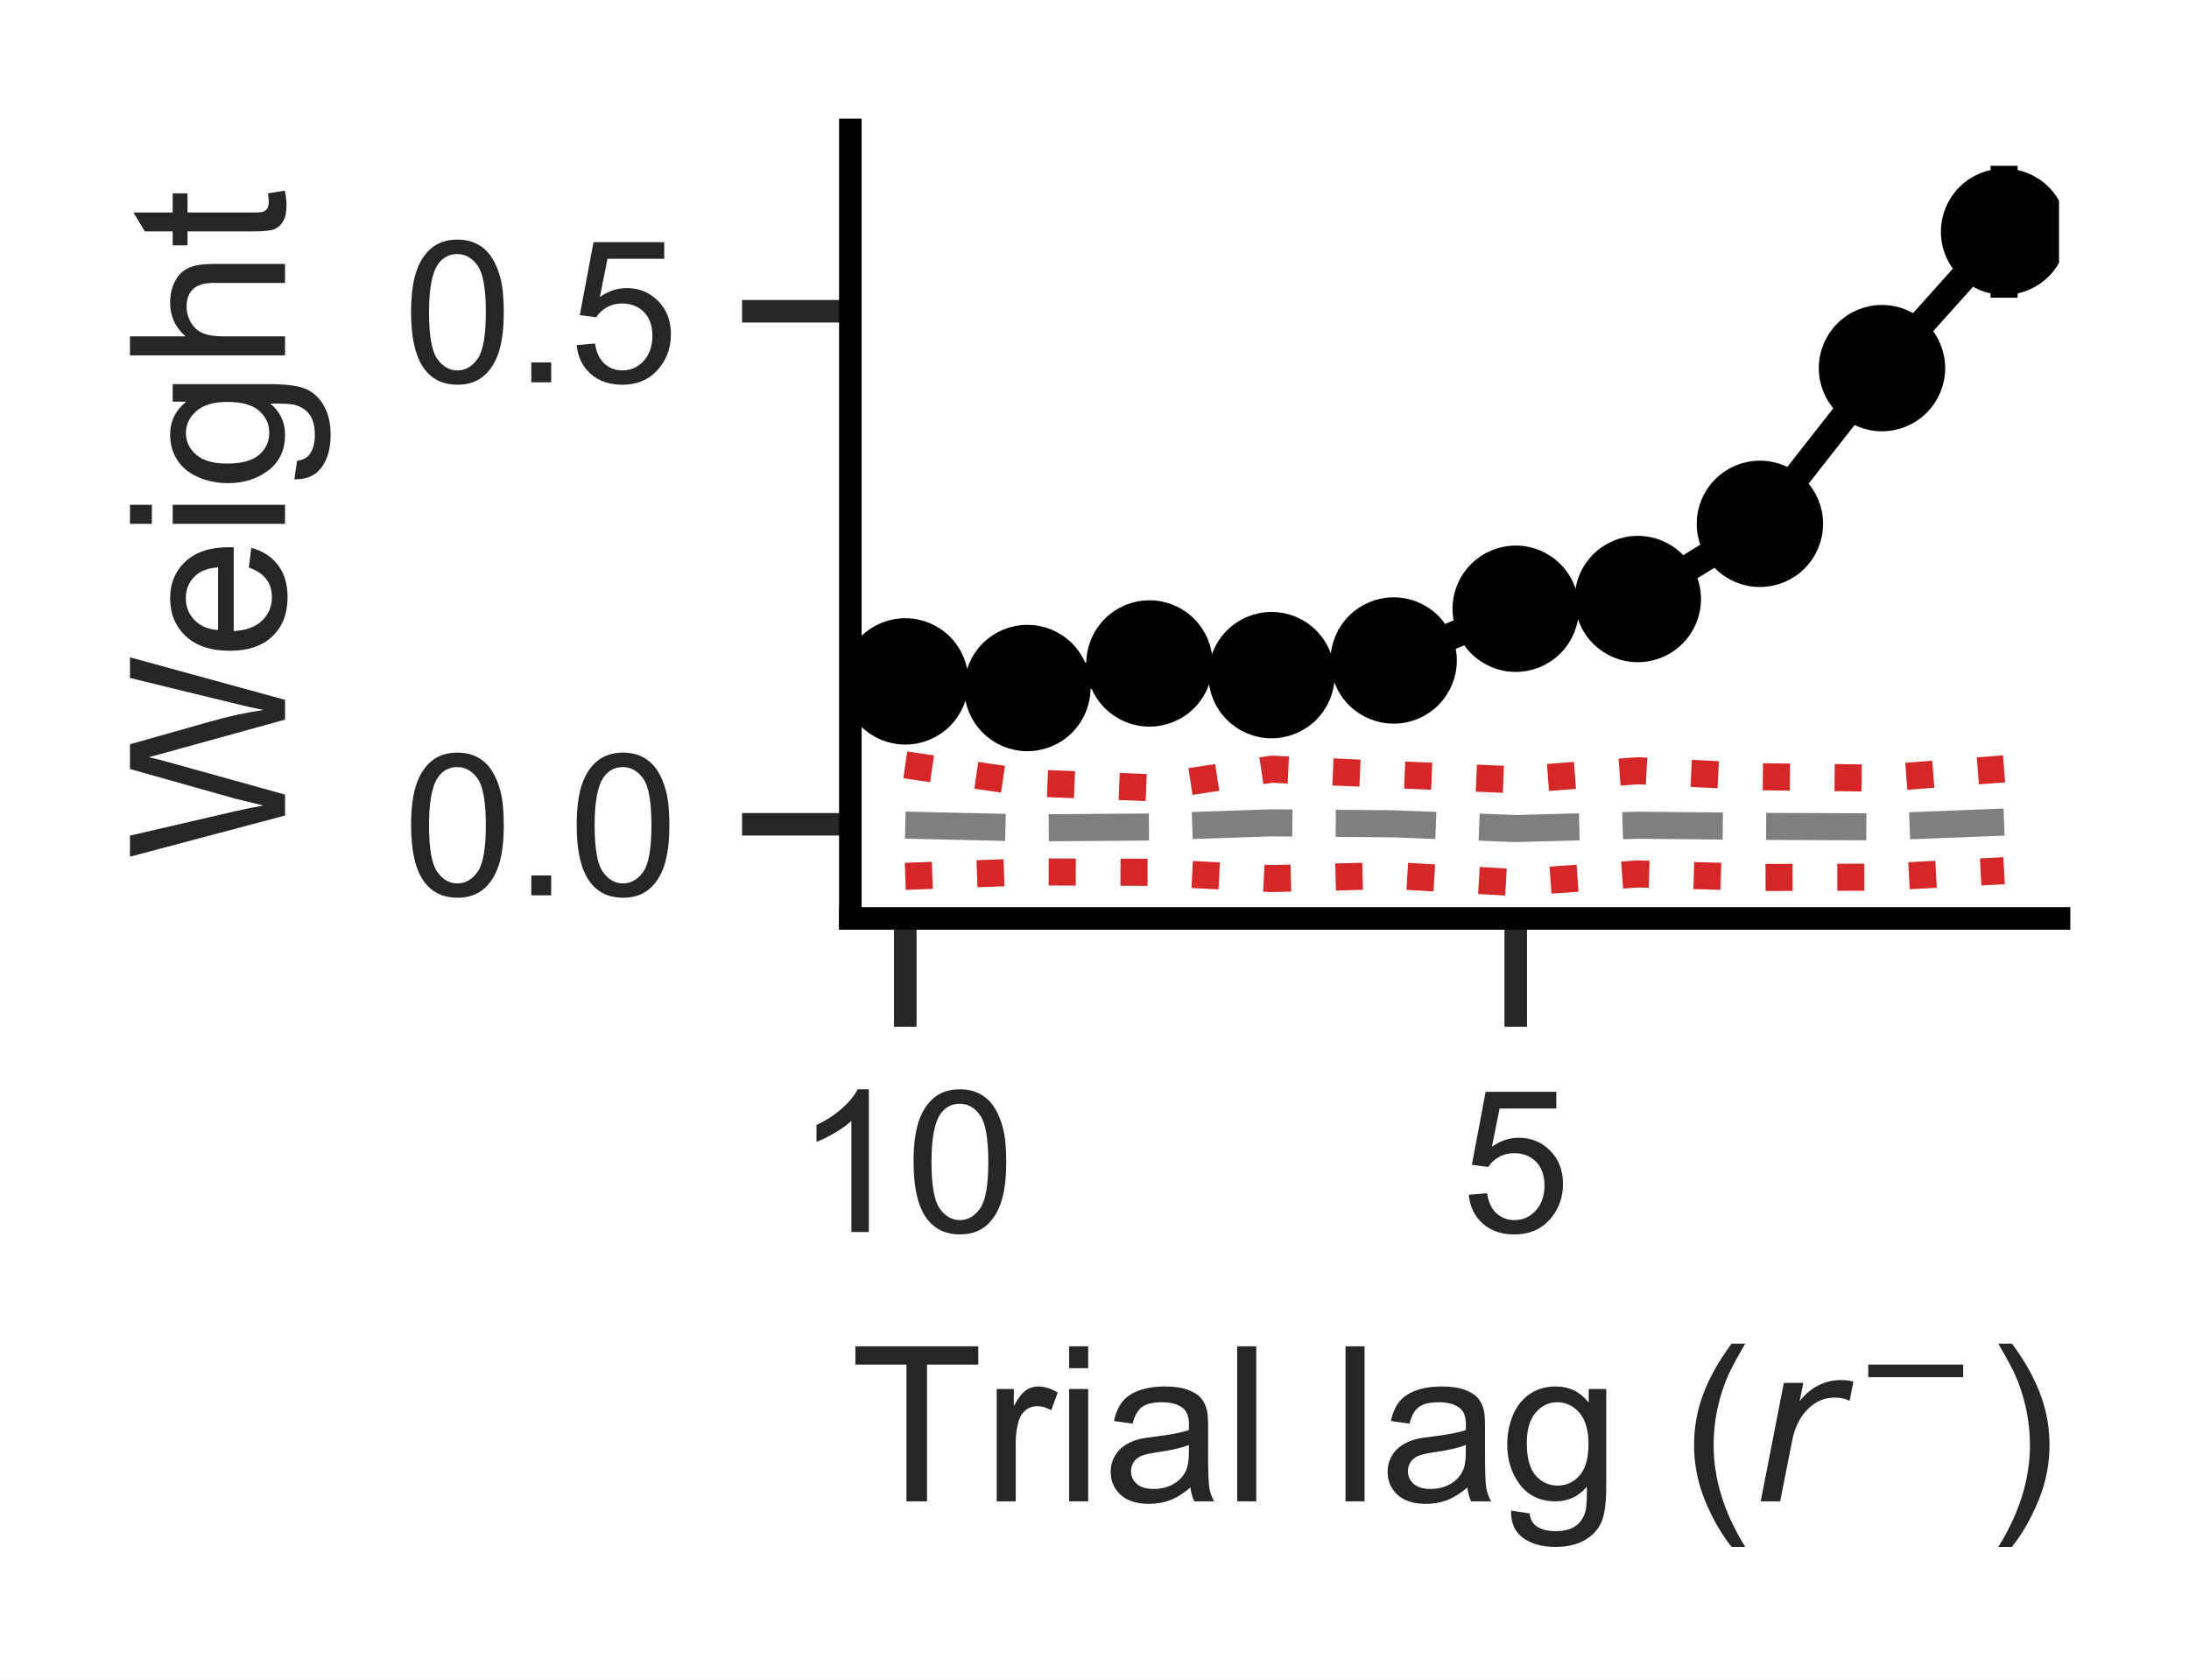
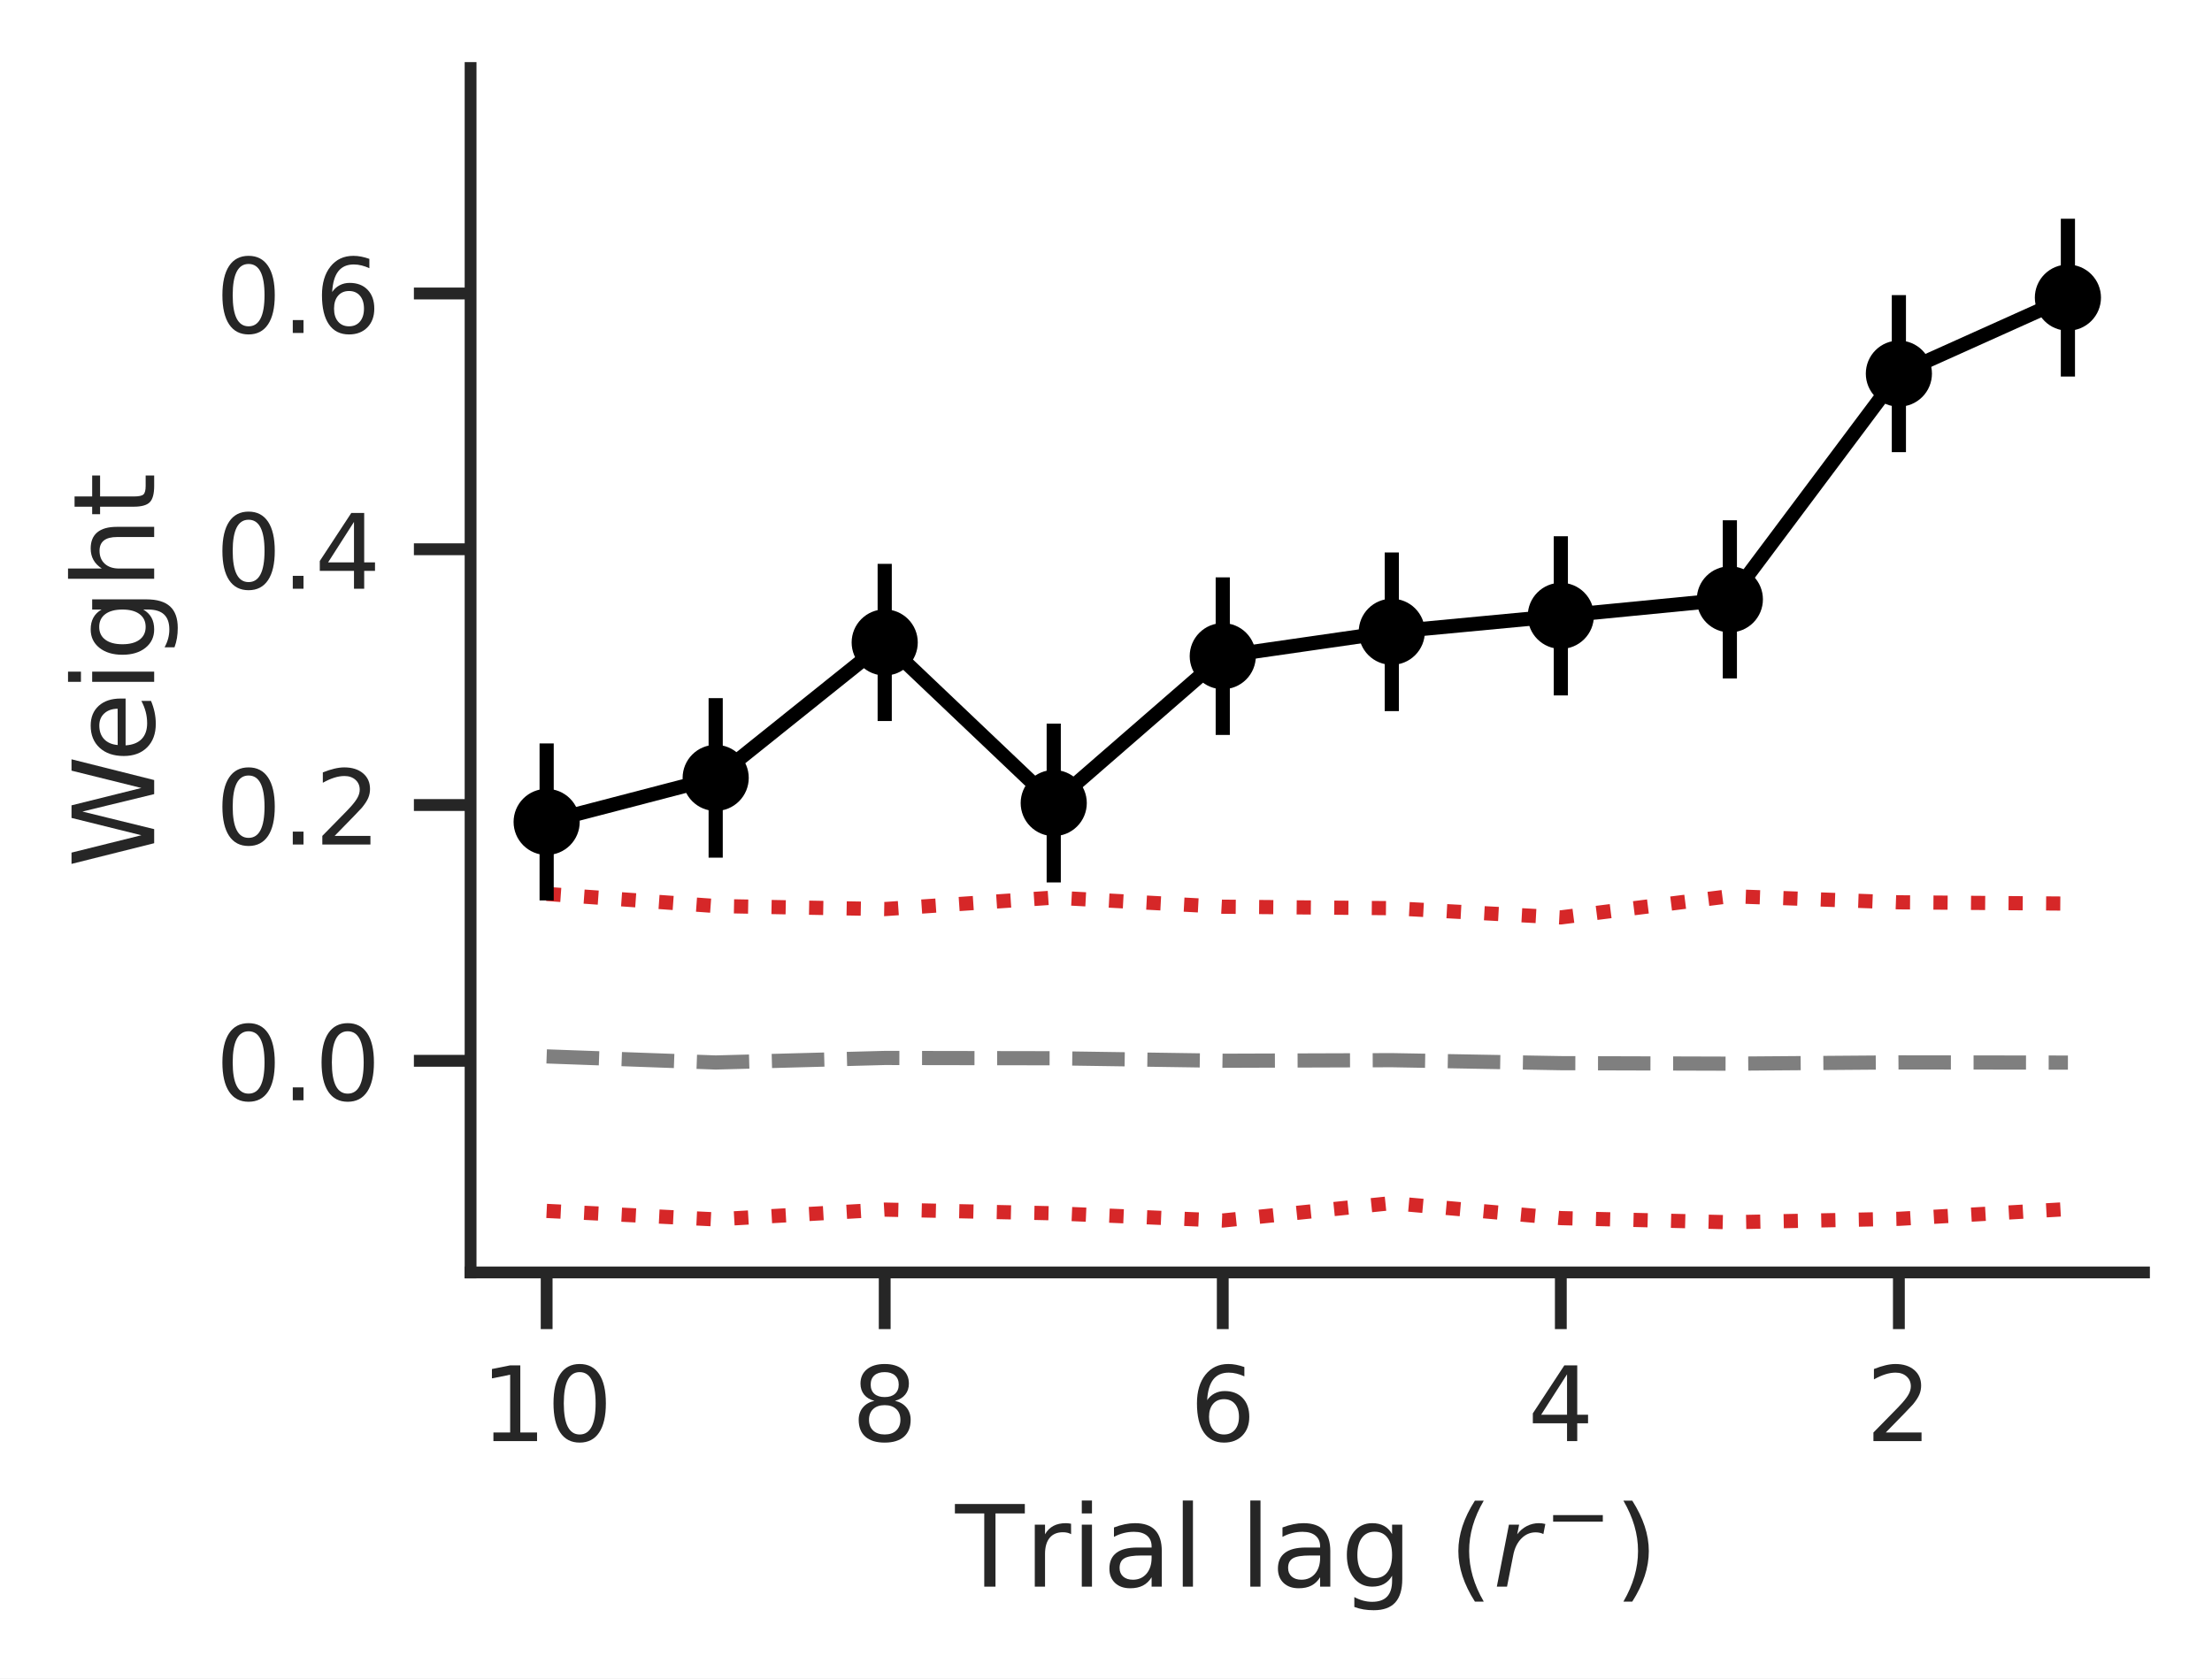
- <svg xmlns="http://www.w3.org/2000/svg" xmlns:xlink="http://www.w3.org/1999/xlink" width="121.26pt" height="93.045pt" viewBox="0 0 121.26 93.045" version="1.1">
+ <svg xmlns="http://www.w3.org/2000/svg" xmlns:xlink="http://www.w3.org/1999/xlink" width="234.12pt" height="177.69pt" viewBox="0 0 234.12 177.69" version="1.1">
  <defs>
    <style type="text/css">*{stroke-linejoin: round; stroke-linecap: butt}</style>
  </defs>
  <g id="figure_1">
    <g id="patch_1">
-       <path d="M 0 93.045  L 121.26 93.045  L 121.26 0  L 0 0  z " style="fill: #ffffff" />
+       <path d="M 0 177.69  L 234.12 177.69  L 234.12 0  L 0 0  z " style="fill: #ffffff" />
    </g>
    <g id="axes_1">
      <g id="patch_2">
-         <path d="M 47.105 50.885  L 114.06 50.885  L 114.06 7.2  L 47.105 7.2  z " style="fill: #ffffff" />
+         <path d="M 49.807 134.704  L 226.92 134.704  L 226.92 7.2  L 49.807 7.2  z " style="fill: #ffffff" />
      </g>
      <g id="matplotlib.axis_1">
        <g id="xtick_1">
          <g id="line2d_1">
            <defs>
-               <path id="m69bd9e1456" d="M 0 0  L 0 6  " style="stroke: #262626; stroke-width: 1.25" />
-             </defs>
-             <g>
-               <use xlink:href="#m69bd9e1456" x="50.148" y="50.885" style="fill: #262626; stroke: #262626; stroke-width: 1.25" />
+               <path id="mf4b969a554" d="M 0 0  L 0 6  " style="stroke: #262626; stroke-width: 1.25" />
+             </defs>
+             <g>
+               <use xlink:href="#mf4b969a554" x="57.858" y="134.704" style="fill: #262626; stroke: #262626; stroke-width: 1.25" />
            </g>
          </g>
          <g id="text_1">
-             <g style="fill: #262626" transform="translate(44.03136 68.25827) scale(0.11 -0.11)">
-               <defs>
-                 <path id="ArialMT-31" d="M 2384 0  L 1822 0  L 1822 3584  Q 1619 3391 1289 3197  Q 959 3003 697 2906  L 697 3450  Q 1169 3672 1522 3987  Q 1875 4303 2022 4600  L 2384 4600  L 2384 0  z " transform="scale(0.015625)" />
-                 <path id="ArialMT-30" d="M 266 2259  Q 266 3072 433 3567  Q 600 4063 929 4331  Q 1259 4600 1759 4600  Q 2128 4600 2406 4451  Q 2684 4303 2865 4023  Q 3047 3744 3150 3342  Q 3253 2941 3253 2259  Q 3253 1453 3087 958  Q 2922 463 2592 192  Q 2263 -78 1759 -78  Q 1097 -78 719 397  Q 266 969 266 2259  z M 844 2259  Q 844 1131 1108 757  Q 1372 384 1759 384  Q 2147 384 2411 759  Q 2675 1134 2675 2259  Q 2675 3391 2411 3762  Q 2147 4134 1753 4134  Q 1366 4134 1134 3806  Q 844 3388 844 2259  z " transform="scale(0.015625)" />
-               </defs>
-               <use xlink:href="#ArialMT-31" />
-               <use xlink:href="#ArialMT-30" transform="translate(55.61523 0)" />
+             <g style="fill: #262626" transform="translate(50.859 152.5619) scale(0.11 -0.11)">
+               <defs>
+                 <path id="DejaVuSans-31" d="M 794 531  L 1825 531  L 1825 4091  L 703 3866  L 703 4441  L 1819 4666  L 2450 4666  L 2450 531  L 3481 531  L 3481 0  L 794 0  L 794 531  z " transform="scale(0.015625)" />
+                 <path id="DejaVuSans-30" d="M 2034 4250  Q 1547 4250 1301 3770  Q 1056 3291 1056 2328  Q 1056 1369 1301 889  Q 1547 409 2034 409  Q 2525 409 2770 889  Q 3016 1369 3016 2328  Q 3016 3291 2770 3770  Q 2525 4250 2034 4250  z M 2034 4750  Q 2819 4750 3233 4129  Q 3647 3509 3647 2328  Q 3647 1150 3233 529  Q 2819 -91 2034 -91  Q 1250 -91 836 529  Q 422 1150 422 2328  Q 422 3509 836 4129  Q 1250 4750 2034 4750  z " transform="scale(0.015625)" />
+               </defs>
+               <use xlink:href="#DejaVuSans-31" />
+               <use xlink:href="#DejaVuSans-30" transform="translate(63.62305 0)" />
            </g>
          </g>
        </g>
        <g id="xtick_2">
          <g id="line2d_2">
            <g>
-               <use xlink:href="#m69bd9e1456" x="83.964" y="50.885" style="fill: #262626; stroke: #262626; stroke-width: 1.25" />
+               <use xlink:href="#mf4b969a554" x="93.638" y="134.704" style="fill: #262626; stroke: #262626; stroke-width: 1.25" />
            </g>
          </g>
          <g id="text_2">
-             <g style="fill: #262626" transform="translate(80.90529 68.25827) scale(0.11 -0.11)">
-               <defs>
-                 <path id="ArialMT-35" d="M 266 1200  L 856 1250  Q 922 819 1161 601  Q 1400 384 1738 384  Q 2144 384 2425 690  Q 2706 997 2706 1503  Q 2706 1984 2436 2262  Q 2166 2541 1728 2541  Q 1456 2541 1237 2417  Q 1019 2294 894 2097  L 366 2166  L 809 4519  L 3088 4519  L 3088 3981  L 1259 3981  L 1013 2750  Q 1425 3038 1878 3038  Q 2478 3038 2890 2622  Q 3303 2206 3303 1553  Q 3303 931 2941 478  Q 2500 -78 1738 -78  Q 1113 -78 717 272  Q 322 622 266 1200  z " transform="scale(0.015625)" />
-               </defs>
-               <use xlink:href="#ArialMT-35" />
-             </g>
-           </g>
-         </g>
-         <g id="text_3">
-           <g style="fill: #262626" transform="translate(47.10226 83.20452) scale(0.12 -0.12)">
-             <defs>
-               <path id="ArialMT-54" d="M 1659 0  L 1659 4041  L 150 4041  L 150 4581  L 3781 4581  L 3781 4041  L 2266 4041  L 2266 0  L 1659 0  z " transform="scale(0.015625)" />
-               <path id="ArialMT-72" d="M 416 0  L 416 3319  L 922 3319  L 922 2816  Q 1116 3169 1280 3281  Q 1444 3394 1641 3394  Q 1925 3394 2219 3213  L 2025 2691  Q 1819 2813 1613 2813  Q 1428 2813 1281 2702  Q 1134 2591 1072 2394  Q 978 2094 978 1738  L 978 0  L 416 0  z " transform="scale(0.015625)" />
-               <path id="ArialMT-69" d="M 425 3934  L 425 4581  L 988 4581  L 988 3934  L 425 3934  z M 425 0  L 425 3319  L 988 3319  L 988 0  L 425 0  z " transform="scale(0.015625)" />
-               <path id="ArialMT-61" d="M 2588 409  Q 2275 144 1986 34  Q 1697 -75 1366 -75  Q 819 -75 525 192  Q 231 459 231 875  Q 231 1119 342 1320  Q 453 1522 633 1644  Q 813 1766 1038 1828  Q 1203 1872 1538 1913  Q 2219 1994 2541 2106  Q 2544 2222 2544 2253  Q 2544 2597 2384 2738  Q 2169 2928 1744 2928  Q 1347 2928 1158 2789  Q 969 2650 878 2297  L 328 2372  Q 403 2725 575 2942  Q 747 3159 1072 3276  Q 1397 3394 1825 3394  Q 2250 3394 2515 3294  Q 2781 3194 2906 3042  Q 3031 2891 3081 2659  Q 3109 2516 3109 2141  L 3109 1391  Q 3109 606 3145 398  Q 3181 191 3288 0  L 2700 0  Q 2613 175 2588 409  z M 2541 1666  Q 2234 1541 1622 1453  Q 1275 1403 1131 1340  Q 988 1278 909 1158  Q 831 1038 831 891  Q 831 666 1001 516  Q 1172 366 1500 366  Q 1825 366 2078 508  Q 2331 650 2450 897  Q 2541 1088 2541 1459  L 2541 1666  z " transform="scale(0.015625)" />
-               <path id="ArialMT-6c" d="M 409 0  L 409 4581  L 972 4581  L 972 0  L 409 0  z " transform="scale(0.015625)" />
-               <path id="ArialMT-20" transform="scale(0.015625)" />
-               <path id="ArialMT-67" d="M 319 -275  L 866 -356  Q 900 -609 1056 -725  Q 1266 -881 1628 -881  Q 2019 -881 2231 -725  Q 2444 -569 2519 -288  Q 2563 -116 2559 434  Q 2191 0 1641 0  Q 956 0 581 494  Q 206 988 206 1678  Q 206 2153 378 2554  Q 550 2956 876 3175  Q 1203 3394 1644 3394  Q 2231 3394 2613 2919  L 2613 3319  L 3131 3319  L 3131 450  Q 3131 -325 2973 -648  Q 2816 -972 2473 -1159  Q 2131 -1347 1631 -1347  Q 1038 -1347 672 -1080  Q 306 -813 319 -275  z M 784 1719  Q 784 1066 1043 766  Q 1303 466 1694 466  Q 2081 466 2343 764  Q 2606 1063 2606 1700  Q 2606 2309 2336 2618  Q 2066 2928 1684 2928  Q 1309 2928 1046 2623  Q 784 2319 784 1719  z " transform="scale(0.015625)" />
-               <path id="ArialMT-28" d="M 1497 -1347  Q 1031 -759 709 28  Q 388 816 388 1659  Q 388 2403 628 3084  Q 909 3875 1497 4659  L 1900 4659  Q 1522 4009 1400 3731  Q 1209 3300 1100 2831  Q 966 2247 966 1656  Q 966 153 1900 -1347  L 1497 -1347  z " transform="scale(0.015625)" />
+             <g style="fill: #262626" transform="translate(90.13864 152.5619) scale(0.11 -0.11)">
+               <defs>
+                 <path id="DejaVuSans-38" d="M 2034 2216  Q 1584 2216 1326 1975  Q 1069 1734 1069 1313  Q 1069 891 1326 650  Q 1584 409 2034 409  Q 2484 409 2743 651  Q 3003 894 3003 1313  Q 3003 1734 2745 1975  Q 2488 2216 2034 2216  z M 1403 2484  Q 997 2584 770 2862  Q 544 3141 544 3541  Q 544 4100 942 4425  Q 1341 4750 2034 4750  Q 2731 4750 3128 4425  Q 3525 4100 3525 3541  Q 3525 3141 3298 2862  Q 3072 2584 2669 2484  Q 3125 2378 3379 2068  Q 3634 1759 3634 1313  Q 3634 634 3220 271  Q 2806 -91 2034 -91  Q 1263 -91 848 271  Q 434 634 434 1313  Q 434 1759 690 2068  Q 947 2378 1403 2484  z M 1172 3481  Q 1172 3119 1398 2916  Q 1625 2713 2034 2713  Q 2441 2713 2670 2916  Q 2900 3119 2900 3481  Q 2900 3844 2670 4047  Q 2441 4250 2034 4250  Q 1625 4250 1398 4047  Q 1172 3844 1172 3481  z " transform="scale(0.015625)" />
+               </defs>
+               <use xlink:href="#DejaVuSans-38" />
+             </g>
+           </g>
+         </g>
+         <g id="xtick_3">
+           <g id="line2d_3">
+             <g>
+               <use xlink:href="#mf4b969a554" x="129.418" y="134.704" style="fill: #262626; stroke: #262626; stroke-width: 1.25" />
+             </g>
+           </g>
+           <g id="text_3">
+             <g style="fill: #262626" transform="translate(125.9189 152.5619) scale(0.11 -0.11)">
+               <defs>
+                 <path id="DejaVuSans-36" d="M 2113 2584  Q 1688 2584 1439 2293  Q 1191 2003 1191 1497  Q 1191 994 1439 701  Q 1688 409 2113 409  Q 2538 409 2786 701  Q 3034 994 3034 1497  Q 3034 2003 2786 2293  Q 2538 2584 2113 2584  z M 3366 4563  L 3366 3988  Q 3128 4100 2886 4159  Q 2644 4219 2406 4219  Q 1781 4219 1451 3797  Q 1122 3375 1075 2522  Q 1259 2794 1537 2939  Q 1816 3084 2150 3084  Q 2853 3084 3261 2657  Q 3669 2231 3669 1497  Q 3669 778 3244 343  Q 2819 -91 2113 -91  Q 1303 -91 875 529  Q 447 1150 447 2328  Q 447 3434 972 4092  Q 1497 4750 2381 4750  Q 2619 4750 2861 4703  Q 3103 4656 3366 4563  z " transform="scale(0.015625)" />
+               </defs>
+               <use xlink:href="#DejaVuSans-36" />
+             </g>
+           </g>
+         </g>
+         <g id="xtick_4">
+           <g id="line2d_4">
+             <g>
+               <use xlink:href="#mf4b969a554" x="165.199" y="134.704" style="fill: #262626; stroke: #262626; stroke-width: 1.25" />
+             </g>
+           </g>
+           <g id="text_4">
+             <g style="fill: #262626" transform="translate(161.6992 152.5619) scale(0.11 -0.11)">
+               <defs>
+                 <path id="DejaVuSans-34" d="M 2419 4116  L 825 1625  L 2419 1625  L 2419 4116  z M 2253 4666  L 3047 4666  L 3047 1625  L 3713 1625  L 3713 1100  L 3047 1100  L 3047 0  L 2419 0  L 2419 1100  L 313 1100  L 313 1709  L 2253 4666  z " transform="scale(0.015625)" />
+               </defs>
+               <use xlink:href="#DejaVuSans-34" />
+             </g>
+           </g>
+         </g>
+         <g id="xtick_5">
+           <g id="line2d_5">
+             <g>
+               <use xlink:href="#mf4b969a554" x="200.979" y="134.704" style="fill: #262626; stroke: #262626; stroke-width: 1.25" />
+             </g>
+           </g>
+           <g id="text_5">
+             <g style="fill: #262626" transform="translate(197.4795 152.5619) scale(0.11 -0.11)">
+               <defs>
+                 <path id="DejaVuSans-32" d="M 1228 531  L 3431 531  L 3431 0  L 469 0  L 469 531  Q 828 903 1448 1529  Q 2069 2156 2228 2338  Q 2531 2678 2651 2914  Q 2772 3150 2772 3378  Q 2772 3750 2511 3984  Q 2250 4219 1831 4219  Q 1534 4219 1204 4116  Q 875 4013 500 3803  L 500 4441  Q 881 4594 1212 4672  Q 1544 4750 1819 4750  Q 2544 4750 2975 4387  Q 3406 4025 3406 3419  Q 3406 3131 3298 2873  Q 3191 2616 2906 2266  Q 2828 2175 2409 1742  Q 1991 1309 1228 531  z " transform="scale(0.015625)" />
+               </defs>
+               <use xlink:href="#DejaVuSans-32" />
+             </g>
+           </g>
+         </g>
+         <g id="text_6">
+           <g style="fill: #262626" transform="translate(101.1034 167.9695) scale(0.12 -0.12)">
+             <defs>
+               <path id="DejaVuSans-54" d="M -19 4666  L 3928 4666  L 3928 4134  L 2272 4134  L 2272 0  L 1638 0  L 1638 4134  L -19 4134  L -19 4666  z " transform="scale(0.015625)" />
+               <path id="DejaVuSans-72" d="M 2631 2963  Q 2534 3019 2420 3045  Q 2306 3072 2169 3072  Q 1681 3072 1420 2755  Q 1159 2438 1159 1844  L 1159 0  L 581 0  L 581 3500  L 1159 3500  L 1159 2956  Q 1341 3275 1631 3429  Q 1922 3584 2338 3584  Q 2397 3584 2469 3576  Q 2541 3569 2628 3553  L 2631 2963  z " transform="scale(0.015625)" />
+               <path id="DejaVuSans-69" d="M 603 3500  L 1178 3500  L 1178 0  L 603 0  L 603 3500  z M 603 4863  L 1178 4863  L 1178 4134  L 603 4134  L 603 4863  z " transform="scale(0.015625)" />
+               <path id="DejaVuSans-61" d="M 2194 1759  Q 1497 1759 1228 1600  Q 959 1441 959 1056  Q 959 750 1161 570  Q 1363 391 1709 391  Q 2188 391 2477 730  Q 2766 1069 2766 1631  L 2766 1759  L 2194 1759  z M 3341 1997  L 3341 0  L 2766 0  L 2766 531  Q 2569 213 2275 61  Q 1981 -91 1556 -91  Q 1019 -91 701 211  Q 384 513 384 1019  Q 384 1609 779 1909  Q 1175 2209 1959 2209  L 2766 2209  L 2766 2266  Q 2766 2663 2505 2880  Q 2244 3097 1772 3097  Q 1472 3097 1187 3025  Q 903 2953 641 2809  L 641 3341  Q 956 3463 1253 3523  Q 1550 3584 1831 3584  Q 2591 3584 2966 3190  Q 3341 2797 3341 1997  z " transform="scale(0.015625)" />
+               <path id="DejaVuSans-6c" d="M 603 4863  L 1178 4863  L 1178 0  L 603 0  L 603 4863  z " transform="scale(0.015625)" />
+               <path id="DejaVuSans-20" transform="scale(0.015625)" />
+               <path id="DejaVuSans-67" d="M 2906 1791  Q 2906 2416 2648 2759  Q 2391 3103 1925 3103  Q 1463 3103 1205 2759  Q 947 2416 947 1791  Q 947 1169 1205 825  Q 1463 481 1925 481  Q 2391 481 2648 825  Q 2906 1169 2906 1791  z M 3481 434  Q 3481 -459 3084 -895  Q 2688 -1331 1869 -1331  Q 1566 -1331 1297 -1286  Q 1028 -1241 775 -1147  L 775 -588  Q 1028 -725 1275 -790  Q 1522 -856 1778 -856  Q 2344 -856 2625 -561  Q 2906 -266 2906 331  L 2906 616  Q 2728 306 2450 153  Q 2172 0 1784 0  Q 1141 0 747 490  Q 353 981 353 1791  Q 353 2603 747 3093  Q 1141 3584 1784 3584  Q 2172 3584 2450 3431  Q 2728 3278 2906 2969  L 2906 3500  L 3481 3500  L 3481 434  z " transform="scale(0.015625)" />
+               <path id="DejaVuSans-28" d="M 1984 4856  Q 1566 4138 1362 3434  Q 1159 2731 1159 2009  Q 1159 1288 1364 580  Q 1569 -128 1984 -844  L 1484 -844  Q 1016 -109 783 600  Q 550 1309 550 2009  Q 550 2706 781 3412  Q 1013 4119 1484 4856  L 1984 4856  z " transform="scale(0.015625)" />
              <path id="DejaVuSans-Oblique-72" d="M 2853 2969  Q 2766 3016 2653 3041  Q 2541 3066 2413 3066  Q 1953 3066 1609 2717  Q 1266 2369 1153 1784  L 800 0  L 225 0  L 909 3500  L 1484 3500  L 1375 2956  Q 1603 3259 1920 3421  Q 2238 3584 2597 3584  Q 2691 3584 2781 3573  Q 2872 3563 2963 3538  L 2853 2969  z " transform="scale(0.015625)" />
              <path id="DejaVuSans-2212" d="M 678 2272  L 4684 2272  L 4684 1741  L 678 1741  L 678 2272  z " transform="scale(0.015625)" />
-               <path id="ArialMT-29" d="M 791 -1347  L 388 -1347  Q 1322 153 1322 1656  Q 1322 2244 1188 2822  Q 1081 3291 891 3722  Q 769 4003 388 4659  L 791 4659  Q 1378 3875 1659 3084  Q 1900 2403 1900 1659  Q 1900 816 1576 28  Q 1253 -759 791 -1347  z " transform="scale(0.015625)" />
-             </defs>
-             <use xlink:href="#ArialMT-54" transform="translate(0 0.203125)" />
-             <use xlink:href="#ArialMT-72" transform="translate(61.08398 0.203125)" />
-             <use xlink:href="#ArialMT-69" transform="translate(94.38477 0.203125)" />
-             <use xlink:href="#ArialMT-61" transform="translate(116.6016 0.203125)" />
-             <use xlink:href="#ArialMT-6c" transform="translate(172.2168 0.203125)" />
-             <use xlink:href="#ArialMT-20" transform="translate(194.4336 0.203125)" />
-             <use xlink:href="#ArialMT-6c" transform="translate(222.2168 0.203125)" />
-             <use xlink:href="#ArialMT-61" transform="translate(244.4336 0.203125)" />
-             <use xlink:href="#ArialMT-67" transform="translate(300.0488 0.203125)" />
-             <use xlink:href="#ArialMT-20" transform="translate(355.6641 0.203125)" />
-             <use xlink:href="#ArialMT-28" transform="translate(383.4473 0.203125)" />
-             <use xlink:href="#DejaVuSans-Oblique-72" transform="translate(416.748 0.203125)" />
-             <use xlink:href="#DejaVuSans-2212" transform="translate(462.5112 38.48438) scale(0.7)" />
-             <use xlink:href="#ArialMT-29" transform="translate(523.8979 0.203125)" />
+               <path id="DejaVuSans-29" d="M 513 4856  L 1013 4856  Q 1481 4119 1714 3412  Q 1947 2706 1947 2009  Q 1947 1309 1714 600  Q 1481 -109 1013 -844  L 513 -844  Q 928 -128 1133 580  Q 1338 1288 1338 2009  Q 1338 2731 1133 3434  Q 928 4138 513 4856  z " transform="scale(0.015625)" />
+             </defs>
+             <use xlink:href="#DejaVuSans-54" transform="translate(0 0.015625)" />
+             <use xlink:href="#DejaVuSans-72" transform="translate(61.08398 0.015625)" />
+             <use xlink:href="#DejaVuSans-69" transform="translate(102.1973 0.015625)" />
+             <use xlink:href="#DejaVuSans-61" transform="translate(129.9805 0.015625)" />
+             <use xlink:href="#DejaVuSans-6c" transform="translate(191.2598 0.015625)" />
+             <use xlink:href="#DejaVuSans-20" transform="translate(219.043 0.015625)" />
+             <use xlink:href="#DejaVuSans-6c" transform="translate(250.8301 0.015625)" />
+             <use xlink:href="#DejaVuSans-61" transform="translate(278.6133 0.015625)" />
+             <use xlink:href="#DejaVuSans-67" transform="translate(339.8926 0.015625)" />
+             <use xlink:href="#DejaVuSans-20" transform="translate(403.3691 0.015625)" />
+             <use xlink:href="#DejaVuSans-28" transform="translate(435.1562 0.015625)" />
+             <use xlink:href="#DejaVuSans-Oblique-72" transform="translate(474.1699 0.015625)" />
+             <use xlink:href="#DejaVuSans-2212" transform="translate(519.9331 38.29688) scale(0.7)" />
+             <use xlink:href="#DejaVuSans-29" transform="translate(581.3198 0.015625)" />
          </g>
        </g>
      </g>
      <g id="matplotlib.axis_2">
        <g id="ytick_1">
-           <g id="line2d_3">
-             <defs>
-               <path id="m8b4708d48b" d="M 0 0  L -6 0  " style="stroke: #262626; stroke-width: 1.25" />
-             </defs>
-             <g>
-               <use xlink:href="#m8b4708d48b" x="47.105" y="45.668" style="fill: #262626; stroke: #262626; stroke-width: 1.25" />
-             </g>
-           </g>
-           <g id="text_4">
-             <g style="fill: #262626" transform="translate(22.315 49.6046) scale(0.11 -0.11)">
-               <defs>
-                 <path id="ArialMT-2e" d="M 581 0  L 581 641  L 1222 641  L 1222 0  L 581 0  z " transform="scale(0.015625)" />
-               </defs>
-               <use xlink:href="#ArialMT-30" />
-               <use xlink:href="#ArialMT-2e" transform="translate(55.61523 0)" />
-               <use xlink:href="#ArialMT-30" transform="translate(83.39844 0)" />
+           <g id="line2d_6">
+             <defs>
+               <path id="m5b20d5766f" d="M 0 0  L -6 0  " style="stroke: #262626; stroke-width: 1.25" />
+             </defs>
+             <g>
+               <use xlink:href="#m5b20d5766f" x="49.807" y="112.3" style="fill: #262626; stroke: #262626; stroke-width: 1.25" />
+             </g>
+           </g>
+           <g id="text_7">
+             <g style="fill: #262626" transform="translate(22.81375 116.4791) scale(0.11 -0.11)">
+               <defs>
+                 <path id="DejaVuSans-2e" d="M 684 794  L 1344 794  L 1344 0  L 684 0  L 684 794  z " transform="scale(0.015625)" />
+               </defs>
+               <use xlink:href="#DejaVuSans-30" />
+               <use xlink:href="#DejaVuSans-2e" transform="translate(63.62305 0)" />
+               <use xlink:href="#DejaVuSans-30" transform="translate(95.41016 0)" />
            </g>
          </g>
        </g>
        <g id="ytick_2">
-           <g id="line2d_4">
-             <g>
-               <use xlink:href="#m8b4708d48b" x="47.105" y="17.245" style="fill: #262626; stroke: #262626; stroke-width: 1.25" />
-             </g>
-           </g>
-           <g id="text_5">
-             <g style="fill: #262626" transform="translate(22.315 21.18176) scale(0.11 -0.11)">
-               <use xlink:href="#ArialMT-30" />
-               <use xlink:href="#ArialMT-2e" transform="translate(55.61523 0)" />
-               <use xlink:href="#ArialMT-35" transform="translate(83.39844 0)" />
-             </g>
-           </g>
-         </g>
-         <g id="text_6">
-           <g style="fill: #262626" transform="translate(15.78937 47.61046) rotate(-90) scale(0.12 -0.12)">
-             <defs>
-               <path id="ArialMT-57" d="M 1294 0  L 78 4581  L 700 4581  L 1397 1578  Q 1509 1106 1591 641  Q 1766 1375 1797 1488  L 2669 4581  L 3400 4581  L 4056 2263  Q 4303 1400 4413 641  Q 4500 1075 4641 1638  L 5359 4581  L 5969 4581  L 4713 0  L 4128 0  L 3163 3491  Q 3041 3928 3019 4028  Q 2947 3713 2884 3491  L 1913 0  L 1294 0  z " transform="scale(0.015625)" />
-               <path id="ArialMT-65" d="M 2694 1069  L 3275 997  Q 3138 488 2766 206  Q 2394 -75 1816 -75  Q 1088 -75 661 373  Q 234 822 234 1631  Q 234 2469 665 2931  Q 1097 3394 1784 3394  Q 2450 3394 2872 2941  Q 3294 2488 3294 1666  Q 3294 1616 3291 1516  L 816 1516  Q 847 969 1125 678  Q 1403 388 1819 388  Q 2128 388 2347 550  Q 2566 713 2694 1069  z M 847 1978  L 2700 1978  Q 2663 2397 2488 2606  Q 2219 2931 1791 2931  Q 1403 2931 1139 2672  Q 875 2413 847 1978  z " transform="scale(0.015625)" />
-               <path id="ArialMT-68" d="M 422 0  L 422 4581  L 984 4581  L 984 2938  Q 1378 3394 1978 3394  Q 2347 3394 2619 3248  Q 2891 3103 3008 2847  Q 3125 2591 3125 2103  L 3125 0  L 2563 0  L 2563 2103  Q 2563 2525 2380 2717  Q 2197 2909 1863 2909  Q 1613 2909 1392 2779  Q 1172 2650 1078 2428  Q 984 2206 984 1816  L 984 0  L 422 0  z " transform="scale(0.015625)" />
-               <path id="ArialMT-74" d="M 1650 503  L 1731 6  Q 1494 -44 1306 -44  Q 1000 -44 831 53  Q 663 150 594 308  Q 525 466 525 972  L 525 2881  L 113 2881  L 113 3319  L 525 3319  L 525 4141  L 1084 4478  L 1084 3319  L 1650 3319  L 1650 2881  L 1084 2881  L 1084 941  Q 1084 700 1114 631  Q 1144 563 1211 522  Q 1278 481 1403 481  Q 1497 481 1650 503  z " transform="scale(0.015625)" />
-             </defs>
-             <use xlink:href="#ArialMT-57" />
-             <use xlink:href="#ArialMT-65" transform="translate(92.63477 0)" />
-             <use xlink:href="#ArialMT-69" transform="translate(148.25 0)" />
-             <use xlink:href="#ArialMT-67" transform="translate(170.4668 0)" />
-             <use xlink:href="#ArialMT-68" transform="translate(226.082 0)" />
-             <use xlink:href="#ArialMT-74" transform="translate(281.6973 0)" />
-           </g>
-         </g>
-       </g>
-       <g id="line2d_5">
-         <path d="M 50.148 45.715  L 56.911 45.869  L 63.675 45.82  L 70.438 45.588  L 77.201 45.643  L 83.964 45.906  L 90.727 45.722  L 97.49 45.784  L 104.253 45.812  L 111.016 45.546  " clip-path="url(#pdec95f9a1c)" style="fill: none; stroke-dasharray: 5.55,2.4; stroke-dashoffset: 0; stroke: #7f7f7f; stroke-width: 1.5" />
-       </g>
-       <g id="line2d_6">
-         <path d="M 50.148 48.553  L 56.911 48.307  L 63.675 48.33  L 70.438 48.676  L 77.201 48.51  L 83.964 48.899  L 90.727 48.42  L 97.49 48.616  L 104.253 48.598  L 111.016 48.24  " clip-path="url(#pdec95f9a1c)" style="fill: none; stroke-dasharray: 1.5,2.475; stroke-dashoffset: 0; stroke: #d62728; stroke-width: 1.5" />
-       </g>
-       <g id="line2d_7">
-         <path d="M 50.148 42.378  L 56.911 43.369  L 63.675 43.642  L 70.438 42.618  L 77.201 42.916  L 83.964 43.206  L 90.727 42.704  L 97.49 43.035  L 104.253 43.112  L 111.016 42.599  " clip-path="url(#pdec95f9a1c)" style="fill: none; stroke-dasharray: 1.5,2.475; stroke-dashoffset: 0; stroke: #d62728; stroke-width: 1.5" />
-       </g>
-       <g id="line2d_8">
-         <path d="M 50.148 37.752  L 56.911 38.119  L 63.675 36.758  L 70.438 37.405  L 77.201 36.594  L 83.964 33.727  L 90.727 33.189  L 97.49 29.023  L 104.253 20.395  L 111.016 12.839  " clip-path="url(#pdec95f9a1c)" style="fill: none; stroke: #000000; stroke-width: 1.5; stroke-linecap: round" />
+           <g id="line2d_7">
+             <g>
+               <use xlink:href="#m5b20d5766f" x="49.807" y="85.223" style="fill: #262626; stroke: #262626; stroke-width: 1.25" />
+             </g>
+           </g>
+           <g id="text_8">
+             <g style="fill: #262626" transform="translate(22.81375 89.40212) scale(0.11 -0.11)">
+               <use xlink:href="#DejaVuSans-30" />
+               <use xlink:href="#DejaVuSans-2e" transform="translate(63.62305 0)" />
+               <use xlink:href="#DejaVuSans-32" transform="translate(95.41016 0)" />
+             </g>
+           </g>
+         </g>
+         <g id="ytick_3">
+           <g id="line2d_8">
+             <g>
+               <use xlink:href="#m5b20d5766f" x="49.807" y="58.146" style="fill: #262626; stroke: #262626; stroke-width: 1.25" />
+             </g>
+           </g>
+           <g id="text_9">
+             <g style="fill: #262626" transform="translate(22.81375 62.32516) scale(0.11 -0.11)">
+               <use xlink:href="#DejaVuSans-30" />
+               <use xlink:href="#DejaVuSans-2e" transform="translate(63.62305 0)" />
+               <use xlink:href="#DejaVuSans-34" transform="translate(95.41016 0)" />
+             </g>
+           </g>
+         </g>
+         <g id="ytick_4">
+           <g id="line2d_9">
+             <g>
+               <use xlink:href="#m5b20d5766f" x="49.807" y="31.069" style="fill: #262626; stroke: #262626; stroke-width: 1.25" />
+             </g>
+           </g>
+           <g id="text_10">
+             <g style="fill: #262626" transform="translate(22.81375 35.2482) scale(0.11 -0.11)">
+               <use xlink:href="#DejaVuSans-30" />
+               <use xlink:href="#DejaVuSans-2e" transform="translate(63.62305 0)" />
+               <use xlink:href="#DejaVuSans-36" transform="translate(95.41016 0)" />
+             </g>
+           </g>
+         </g>
+         <g id="text_11">
+           <g style="fill: #262626" transform="translate(16.31812 91.85429) rotate(-90) scale(0.12 -0.12)">
+             <defs>
+               <path id="DejaVuSans-57" d="M 213 4666  L 850 4666  L 1831 722  L 2809 4666  L 3519 4666  L 4500 722  L 5478 4666  L 6119 4666  L 4947 0  L 4153 0  L 3169 4050  L 2175 0  L 1381 0  L 213 4666  z " transform="scale(0.015625)" />
+               <path id="DejaVuSans-65" d="M 3597 1894  L 3597 1613  L 953 1613  Q 991 1019 1311 708  Q 1631 397 2203 397  Q 2534 397 2845 478  Q 3156 559 3463 722  L 3463 178  Q 3153 47 2828 -22  Q 2503 -91 2169 -91  Q 1331 -91 842 396  Q 353 884 353 1716  Q 353 2575 817 3079  Q 1281 3584 2069 3584  Q 2775 3584 3186 3129  Q 3597 2675 3597 1894  z M 3022 2063  Q 3016 2534 2758 2815  Q 2500 3097 2075 3097  Q 1594 3097 1305 2825  Q 1016 2553 972 2059  L 3022 2063  z " transform="scale(0.015625)" />
+               <path id="DejaVuSans-68" d="M 3513 2113  L 3513 0  L 2938 0  L 2938 2094  Q 2938 2591 2744 2837  Q 2550 3084 2163 3084  Q 1697 3084 1428 2787  Q 1159 2491 1159 1978  L 1159 0  L 581 0  L 581 4863  L 1159 4863  L 1159 2956  Q 1366 3272 1645 3428  Q 1925 3584 2291 3584  Q 2894 3584 3203 3211  Q 3513 2838 3513 2113  z " transform="scale(0.015625)" />
+               <path id="DejaVuSans-74" d="M 1172 4494  L 1172 3500  L 2356 3500  L 2356 3053  L 1172 3053  L 1172 1153  Q 1172 725 1289 603  Q 1406 481 1766 481  L 2356 481  L 2356 0  L 1766 0  Q 1100 0 847 248  Q 594 497 594 1153  L 594 3053  L 172 3053  L 172 3500  L 594 3500  L 594 4494  L 1172 4494  z " transform="scale(0.015625)" />
+             </defs>
+             <use xlink:href="#DejaVuSans-57" />
+             <use xlink:href="#DejaVuSans-65" transform="translate(93.00195 0)" />
+             <use xlink:href="#DejaVuSans-69" transform="translate(154.5254 0)" />
+             <use xlink:href="#DejaVuSans-67" transform="translate(182.3086 0)" />
+             <use xlink:href="#DejaVuSans-68" transform="translate(245.7852 0)" />
+             <use xlink:href="#DejaVuSans-74" transform="translate(309.1641 0)" />
+           </g>
+         </g>
+       </g>
+       <g id="line2d_10">
+         <path d="M 57.858 111.834  L 75.748 112.478  L 93.638 111.998  L 111.528 112.029  L 129.418 112.293  L 147.308 112.233  L 165.199 112.55  L 183.089 112.603  L 200.979 112.468  L 218.869 112.489  " clip-path="url(#pfed16e6383)" style="fill: none; stroke-dasharray: 5.55,2.4; stroke-dashoffset: 0; stroke: #7f7f7f; stroke-width: 1.5" />
+       </g>
+       <g id="line2d_11">
+         <path d="M 57.858 128.192  L 75.748 129.089  L 93.638 128.052  L 111.528 128.443  L 129.418 129.207  L 147.308 127.362  L 165.199 128.953  L 183.089 129.392  L 200.979 129.027  L 218.869 127.996  " clip-path="url(#pfed16e6383)" style="fill: none; stroke-dasharray: 1.5,2.475; stroke-dashoffset: 0; stroke: #d62728; stroke-width: 1.5" />
+       </g>
+       <g id="line2d_12">
+         <path d="M 57.858 94.633  L 75.748 95.914  L 93.638 96.236  L 111.528 95.023  L 129.418 95.987  L 147.308 96.142  L 165.199 97.118  L 183.089 94.871  L 200.979 95.521  L 218.869 95.657  " clip-path="url(#pfed16e6383)" style="fill: none; stroke-dasharray: 1.5,2.475; stroke-dashoffset: 0; stroke: #d62728; stroke-width: 1.5" />
+       </g>
+       <g id="line2d_13">
+         <path d="M 57.858 87.012  L 75.748 82.35  L 93.638 68.012  L 111.528 85.013  L 129.418 69.462  L 147.308 66.883  L 165.199 65.193  L 183.089 63.448  L 200.979 39.552  L 218.869 31.508  " clip-path="url(#pfed16e6383)" style="fill: none; stroke: #000000; stroke-width: 1.5; stroke-linecap: round" />
        <defs>
-           <path id="me96a1e9250" d="M 0 3  C 0.796 3 1.559 2.684 2.121 2.121  C 2.684 1.559 3 0.796 3 0  C 3 -0.796 2.684 -1.559 2.121 -2.121  C 1.559 -2.684 0.796 -3 0 -3  C -0.796 -3 -1.559 -2.684 -2.121 -2.121  C -2.684 -1.559 -3 -0.796 -3 0  C -3 0.796 -2.684 1.559 -2.121 2.121  C -1.559 2.684 -0.796 3 0 3  z " style="stroke: #000000" />
+           <path id="m88d28f02ae" d="M 0 3  C 0.796 3 1.559 2.684 2.121 2.121  C 2.684 1.559 3 0.796 3 0  C 3 -0.796 2.684 -1.559 2.121 -2.121  C 1.559 -2.684 0.796 -3 0 -3  C -0.796 -3 -1.559 -2.684 -2.121 -2.121  C -2.684 -1.559 -3 -0.796 -3 0  C -3 0.796 -2.684 1.559 -2.121 2.121  C -1.559 2.684 -0.796 3 0 3  z " style="stroke: #000000" />
        </defs>
-         <g clip-path="url(#pdec95f9a1c)">
-           <use xlink:href="#me96a1e9250" x="50.148" y="37.752" style="stroke: #000000" />
-           <use xlink:href="#me96a1e9250" x="56.911" y="38.119" style="stroke: #000000" />
-           <use xlink:href="#me96a1e9250" x="63.675" y="36.758" style="stroke: #000000" />
-           <use xlink:href="#me96a1e9250" x="70.438" y="37.405" style="stroke: #000000" />
-           <use xlink:href="#me96a1e9250" x="77.201" y="36.594" style="stroke: #000000" />
-           <use xlink:href="#me96a1e9250" x="83.964" y="33.727" style="stroke: #000000" />
-           <use xlink:href="#me96a1e9250" x="90.727" y="33.189" style="stroke: #000000" />
-           <use xlink:href="#me96a1e9250" x="97.49" y="29.023" style="stroke: #000000" />
-           <use xlink:href="#me96a1e9250" x="104.253" y="20.395" style="stroke: #000000" />
-           <use xlink:href="#me96a1e9250" x="111.016" y="12.839" style="stroke: #000000" />
+         <g clip-path="url(#pfed16e6383)">
+           <use xlink:href="#m88d28f02ae" x="57.858" y="87.012" style="stroke: #000000" />
+           <use xlink:href="#m88d28f02ae" x="75.748" y="82.35" style="stroke: #000000" />
+           <use xlink:href="#m88d28f02ae" x="93.638" y="68.012" style="stroke: #000000" />
+           <use xlink:href="#m88d28f02ae" x="111.528" y="85.013" style="stroke: #000000" />
+           <use xlink:href="#m88d28f02ae" x="129.418" y="69.462" style="stroke: #000000" />
+           <use xlink:href="#m88d28f02ae" x="147.308" y="66.883" style="stroke: #000000" />
+           <use xlink:href="#m88d28f02ae" x="165.199" y="65.193" style="stroke: #000000" />
+           <use xlink:href="#m88d28f02ae" x="183.089" y="63.448" style="stroke: #000000" />
+           <use xlink:href="#m88d28f02ae" x="200.979" y="39.552" style="stroke: #000000" />
+           <use xlink:href="#m88d28f02ae" x="218.869" y="31.508" style="stroke: #000000" />
        </g>
      </g>
      <g id="LineCollection_1">
-         <path d="M 50.148 39.302  L 50.148 36.201  " clip-path="url(#pdec95f9a1c)" style="fill: none; stroke: #000000; stroke-width: 1.5" />
-         <path d="M 56.911 40.056  L 56.911 36.183  " clip-path="url(#pdec95f9a1c)" style="fill: none; stroke: #000000; stroke-width: 1.5" />
-         <path d="M 63.675 39.242  L 63.675 34.275  " clip-path="url(#pdec95f9a1c)" style="fill: none; stroke: #000000; stroke-width: 1.5" />
-         <path d="M 70.438 38.787  L 70.438 36.023  " clip-path="url(#pdec95f9a1c)" style="fill: none; stroke: #000000; stroke-width: 1.5" />
-         <path d="M 77.201 39.382  L 77.201 33.806  " clip-path="url(#pdec95f9a1c)" style="fill: none; stroke: #000000; stroke-width: 1.5" />
-         <path d="M 83.964 35.614  L 83.964 31.841  " clip-path="url(#pdec95f9a1c)" style="fill: none; stroke: #000000; stroke-width: 1.5" />
-         <path d="M 90.727 35.455  L 90.727 30.923  " clip-path="url(#pdec95f9a1c)" style="fill: none; stroke: #000000; stroke-width: 1.5" />
-         <path d="M 97.49 30.322  L 97.49 27.725  " clip-path="url(#pdec95f9a1c)" style="fill: none; stroke: #000000; stroke-width: 1.5" />
-         <path d="M 104.253 22.738  L 104.253 18.051  " clip-path="url(#pdec95f9a1c)" style="fill: none; stroke: #000000; stroke-width: 1.5" />
-         <path d="M 111.016 16.493  L 111.016 9.186  " clip-path="url(#pdec95f9a1c)" style="fill: none; stroke: #000000; stroke-width: 1.5" />
+         <path d="M 57.858 95.323  L 57.858 78.701  " clip-path="url(#pfed16e6383)" style="fill: none; stroke: #000000; stroke-width: 1.5" />
+         <path d="M 75.748 90.792  L 75.748 73.908  " clip-path="url(#pfed16e6383)" style="fill: none; stroke: #000000; stroke-width: 1.5" />
+         <path d="M 93.638 76.33  L 93.638 59.694  " clip-path="url(#pfed16e6383)" style="fill: none; stroke: #000000; stroke-width: 1.5" />
+         <path d="M 111.528 93.419  L 111.528 76.607  " clip-path="url(#pfed16e6383)" style="fill: none; stroke: #000000; stroke-width: 1.5" />
+         <path d="M 129.418 77.805  L 129.418 61.119  " clip-path="url(#pfed16e6383)" style="fill: none; stroke: #000000; stroke-width: 1.5" />
+         <path d="M 147.308 75.278  L 147.308 58.488  " clip-path="url(#pfed16e6383)" style="fill: none; stroke: #000000; stroke-width: 1.5" />
+         <path d="M 165.199 73.619  L 165.199 56.767  " clip-path="url(#pfed16e6383)" style="fill: none; stroke: #000000; stroke-width: 1.5" />
+         <path d="M 183.089 71.82  L 183.089 55.076  " clip-path="url(#pfed16e6383)" style="fill: none; stroke: #000000; stroke-width: 1.5" />
+         <path d="M 200.979 47.864  L 200.979 31.24  " clip-path="url(#pfed16e6383)" style="fill: none; stroke: #000000; stroke-width: 1.5" />
+         <path d="M 218.869 39.86  L 218.869 23.157  " clip-path="url(#pfed16e6383)" style="fill: none; stroke: #000000; stroke-width: 1.5" />
      </g>
      <g id="patch_3">
-         <path d="M 47.105 50.885  L 47.105 7.2  " style="fill: none; stroke: #000000; stroke-width: 1.25; stroke-linejoin: miter; stroke-linecap: square" />
+         <path d="M 49.807 134.704  L 49.807 7.2  " style="fill: none; stroke: #262626; stroke-width: 1.25; stroke-linejoin: miter; stroke-linecap: square" />
      </g>
      <g id="patch_4">
-         <path d="M 47.105 50.885  L 114.06 50.885  " style="fill: none; stroke: #000000; stroke-width: 1.25; stroke-linejoin: miter; stroke-linecap: square" />
+         <path d="M 49.807 134.704  L 226.92 134.704  " style="fill: none; stroke: #262626; stroke-width: 1.25; stroke-linejoin: miter; stroke-linecap: square" />
      </g>
    </g>
  </g>
  <defs>
-     <clipPath id="pdec95f9a1c">
-       <rect x="47.105" y="7.2" width="66.955" height="43.685" />
+     <clipPath id="pfed16e6383">
+       <rect x="49.807" y="7.2" width="177.112" height="127.504" />
    </clipPath>
  </defs>
</svg>
